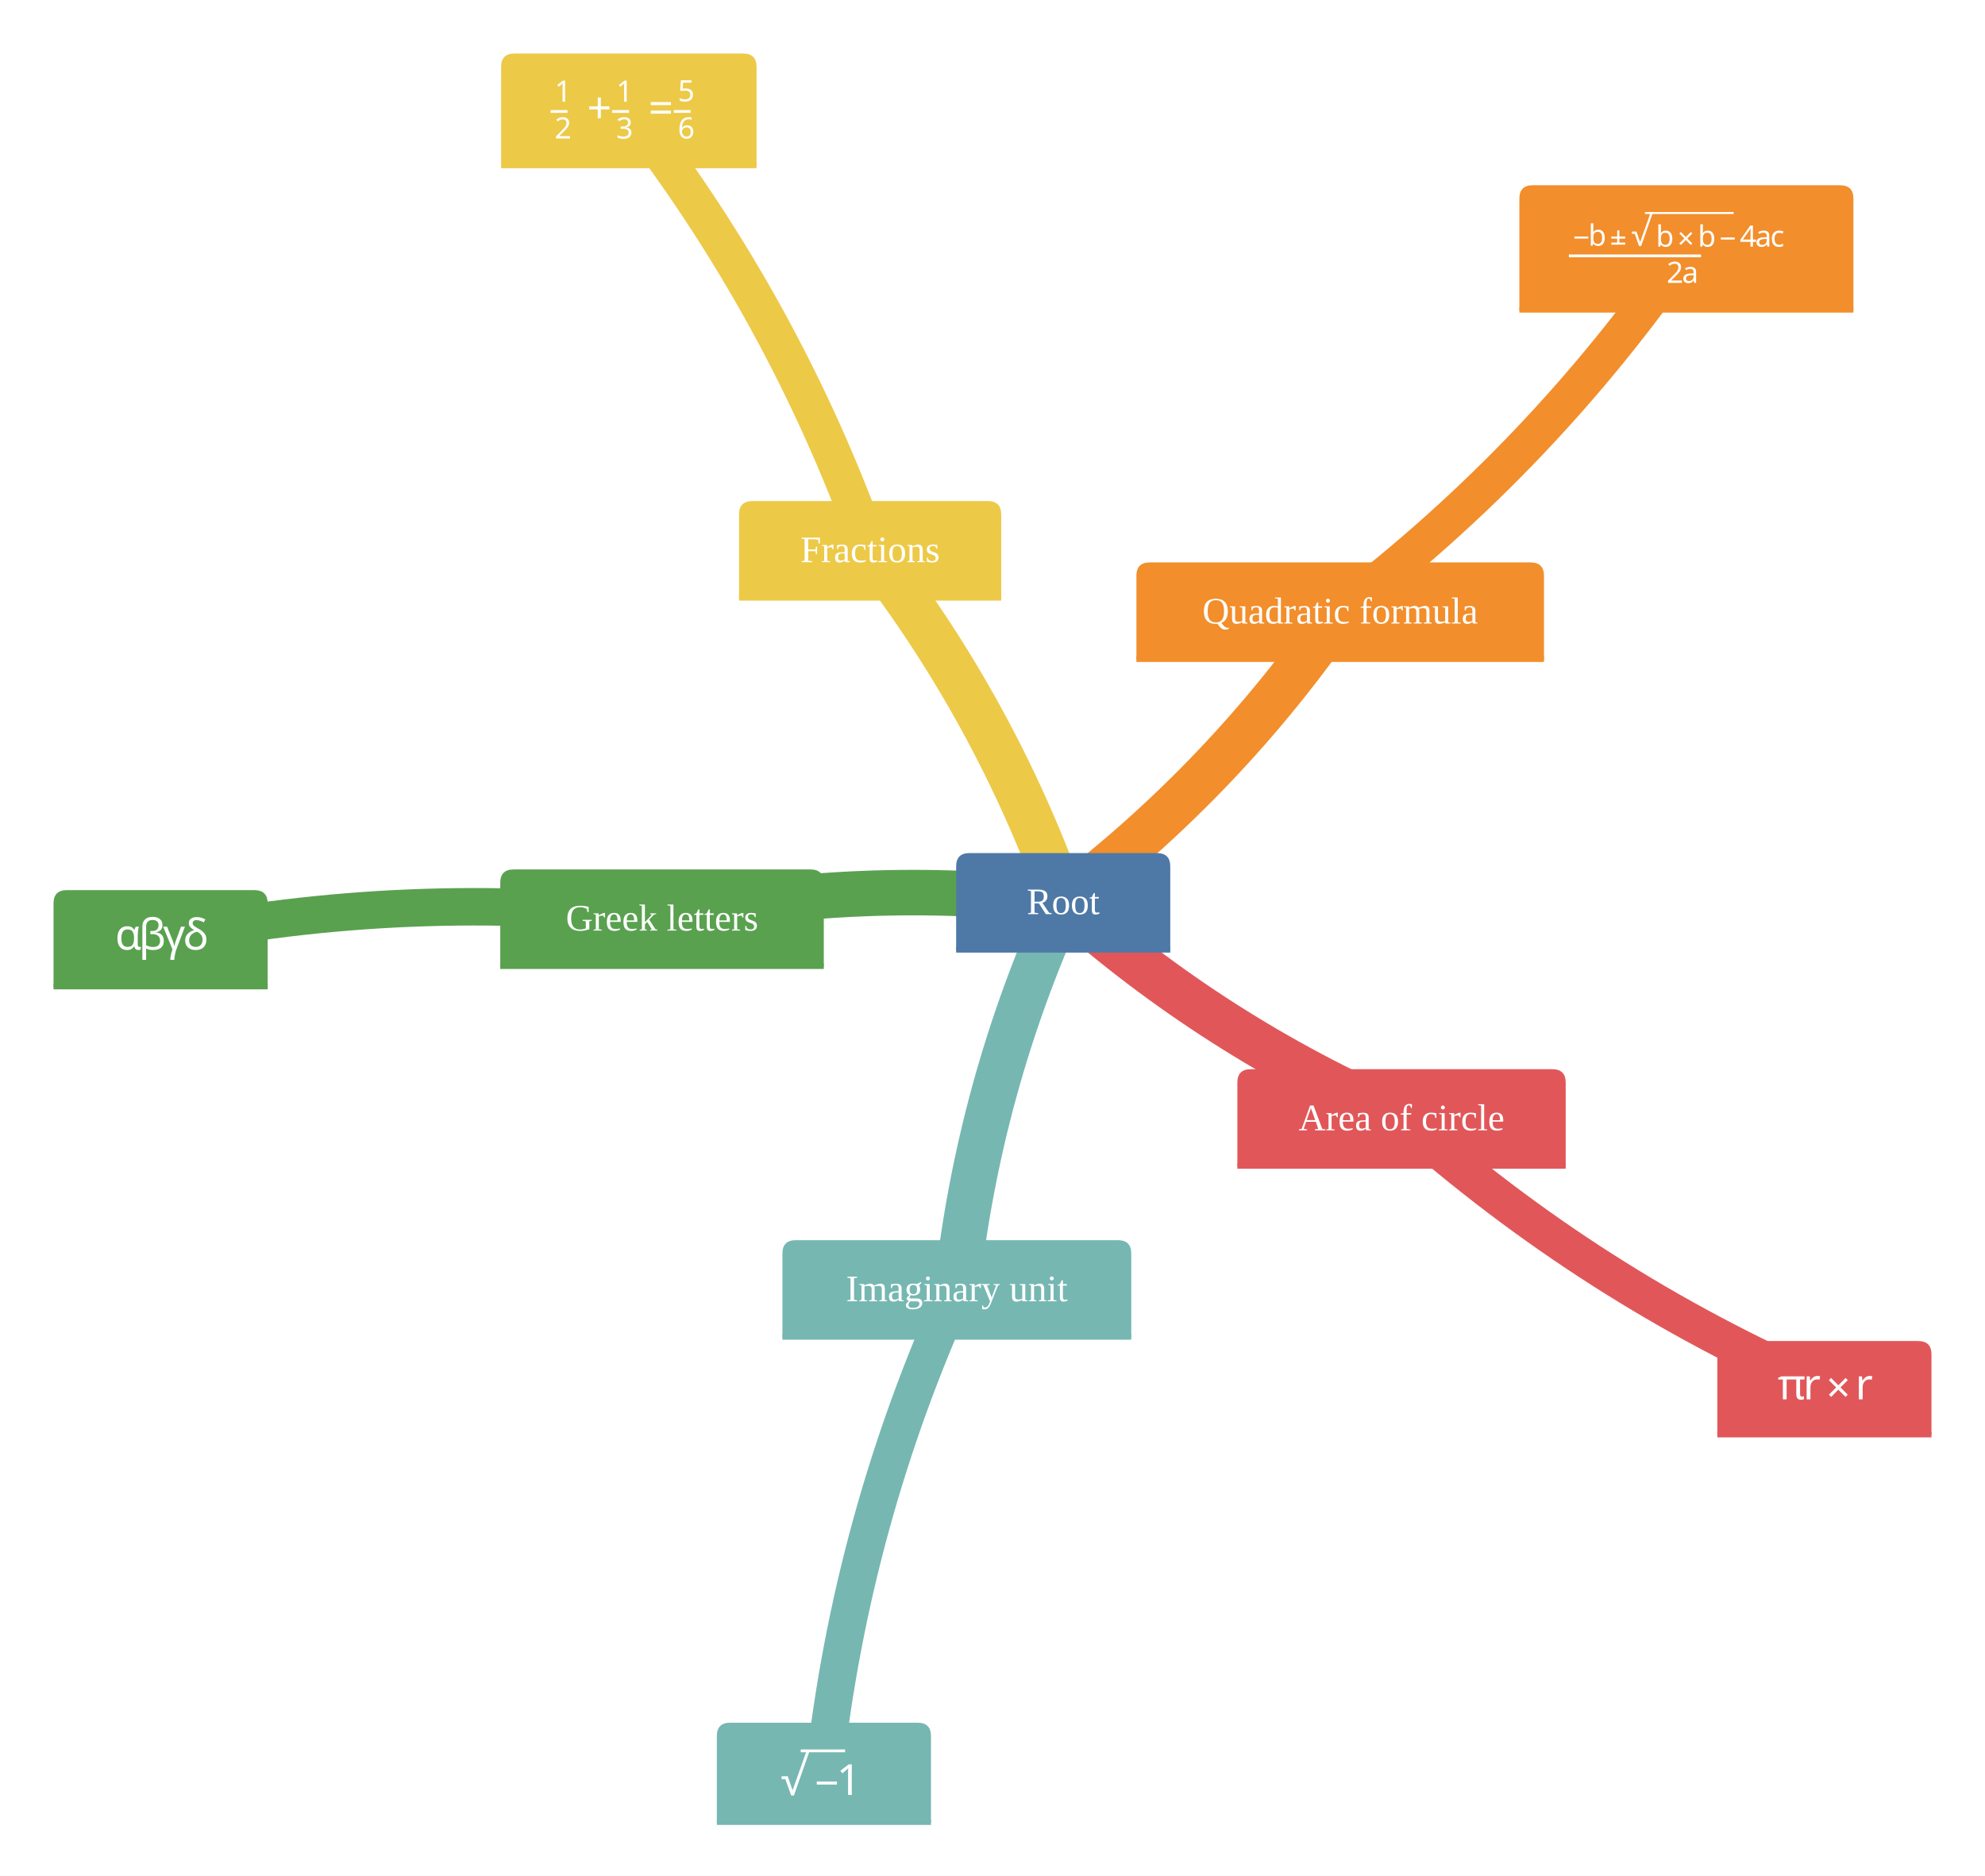
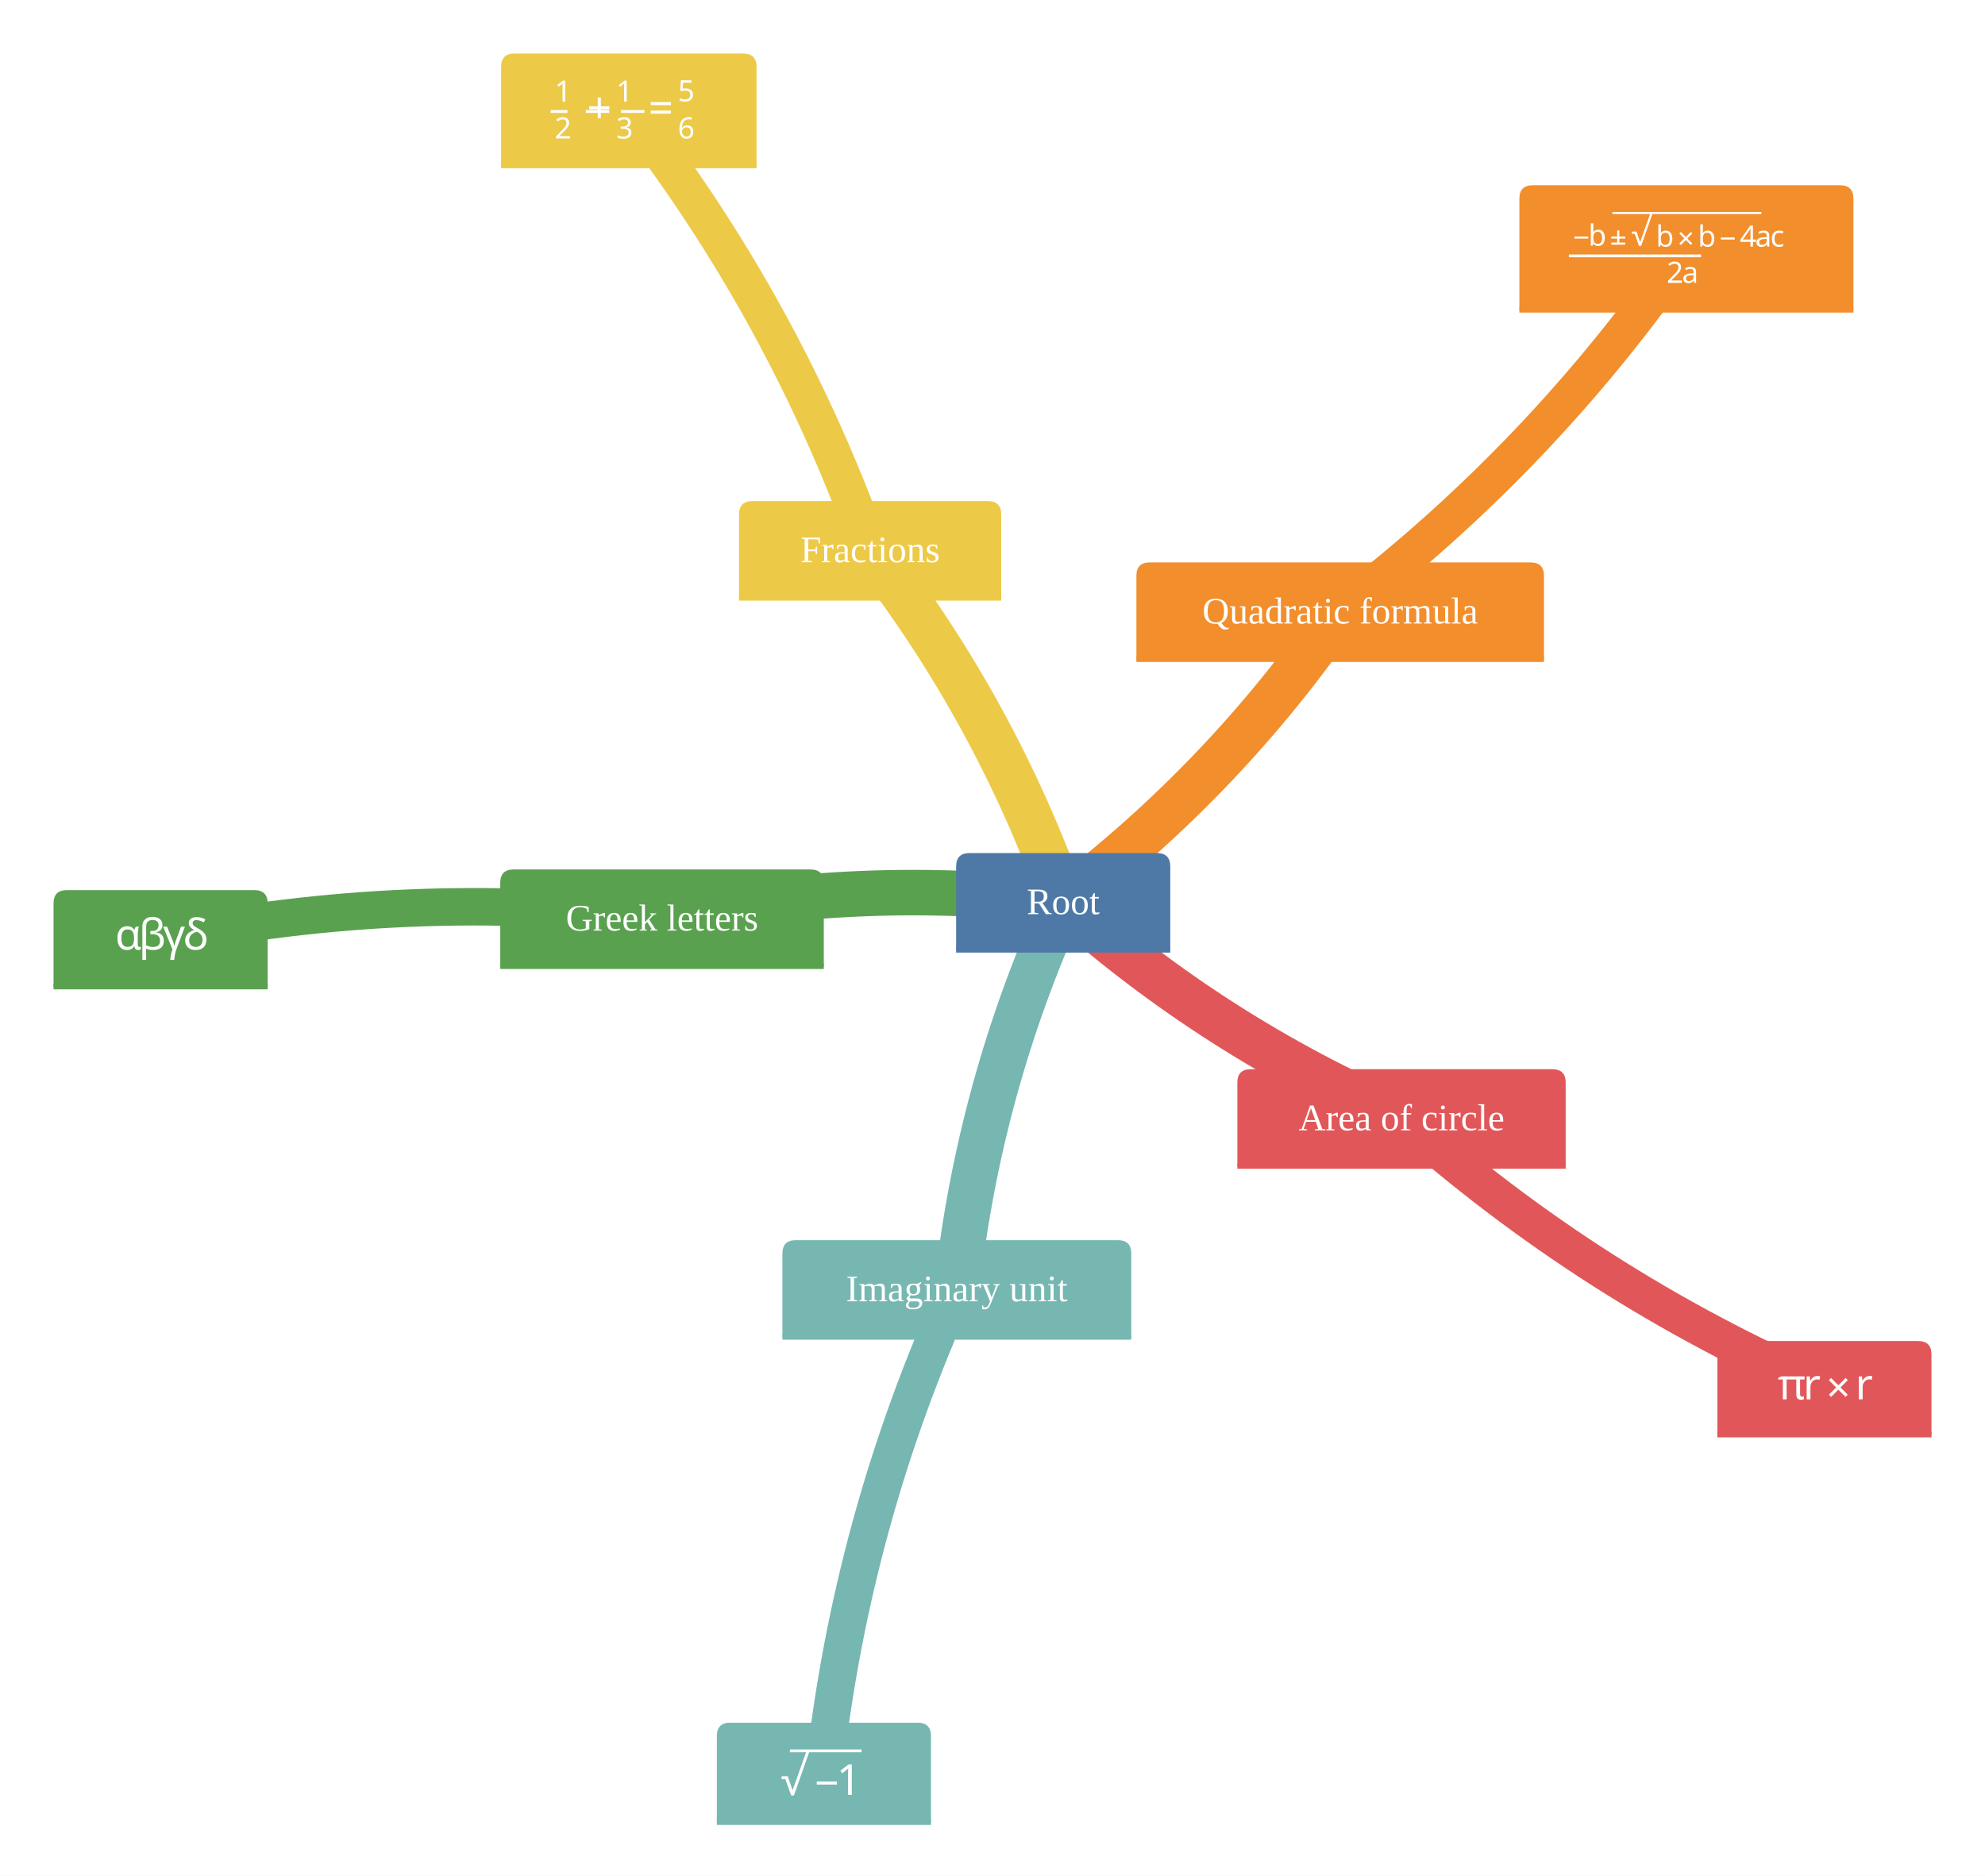
<svg xmlns="http://www.w3.org/2000/svg" viewBox="0 0 741.61 700.89" role="graphics-document document" aria-roledescription="mindmap">
  <rect x="0.00" y="0.00" width="741.61" height="700.89" style="fill:#fff;stroke:none" />
  <g>
    <path d="M397.22,336.85 Q457.65,290.83 500.70,228.25" style="stroke:#f28e2b;stroke-width:17;fill:none" />
    <path d="M500.70,228.25 Q576.23,170.73 630.05,92.51" style="stroke:#f28e2b;stroke-width:14;fill:none" />
    <path d="M397.22,336.85 Q453.96,387.34 523.62,417.61" style="stroke:#e15759;stroke-width:17;fill:none" />
    <path d="M523.62,417.61 Q594.54,480.73 681.61,518.58" style="stroke:#e15759;stroke-width:14;fill:none" />
    <path d="M397.22,336.85 Q365.78,405.99 357.48,481.49" style="stroke:#76b7b2;stroke-width:17;fill:none" />
    <path d="M357.48,481.49 Q318.19,567.91 307.82,662.29" style="stroke:#76b7b2;stroke-width:14;fill:none" />
    <path d="M397.22,336.85 Q321.79,327.92 247.34,342.97" style="stroke:#59a14f;stroke-width:17;fill:none" />
    <path d="M247.34,342.97 Q153.06,331.81 60.00,350.63" style="stroke:#59a14f;stroke-width:14;fill:none" />
    <path d="M397.22,336.85 Q371.67,265.32 325.09,205.33" style="stroke:#edc948;stroke-width:17;fill:none" />
    <path d="M325.09,205.33 Q293.16,115.91 234.93,40.93" style="stroke:#edc948;stroke-width:14;fill:none" />
  </g>
  <g>
    <g class="mindmap-node section-0" transform="translate(630.05,92.51)">
      <path d="M-62.40 18.29 v-36.58 q0,-5.00 5.00,-5.00 h114.80 q5.00,0 5.00,5.00 v41.58 H-62.40 Z" style="fill:#f28e2b;stroke:none" />
      <line x1="-62.40" y1="23.29" x2="62.40" y2="23.29" style="stroke:#f28e2b;stroke-width:2;fill:none" />
      <g transform="translate(-42.40,-13.29) scale(1.000)">
        <g transform="translate(0,-0.735)">
          <path d="M0.562 10.667 L0.562 9.886 L5.734 9.886 L5.734 10.667 L0.562 10.667 Z" style="fill:#fff" />
          <path d="M9.482 13.432 Q8.779 13.432 8.342 13.182 Q7.904 12.932 7.654 12.573 L7.576 12.573 L7.373 13.323 L6.685 13.323 L6.685 4.964 L7.654 4.964 L7.654 6.995 Q7.654 7.370 7.623 7.698 Q7.623 8.026 7.592 8.214 L7.654 8.214 Q7.904 7.839 8.342 7.589 Q8.779 7.323 9.482 7.323 Q10.576 7.323 11.232 8.104 Q11.904 8.854 11.904 10.370 Q11.904 11.886 11.232 12.667 Q10.560 13.432 9.482 13.432 Z M9.342 12.636 Q10.123 12.636 10.514 12.042 Q10.904 11.464 10.904 10.370 Q10.904 8.136 9.310 8.136 Q8.373 8.136 8.014 8.667 Q7.654 9.214 7.654 10.339 L7.654 10.386 Q7.654 11.479 7.998 12.057 Q8.373 12.636 9.342 12.636 Z" style="fill:#fff" />
          <path d="M16.547 12.932 L16.547 10.667 L14.360 10.667 L14.360 9.886 L16.547 9.886 L16.547 7.604 L17.344 7.604 L17.344 9.886 L19.531 9.886 L19.531 10.667 L17.344 10.667 L17.344 12.932 L16.547 12.932 Z M14.360 12.932 L14.360 12.151 L19.531 12.151 L19.531 12.932 L14.360 12.932 Z" style="fill:#fff" />
          <path d="M24.705 13.446 L23.096 8.883 L22.033 8.883 L22.033 8.039 L23.752 8.039 L25.112 11.992 L29.096 0.758 L29.940 0.758 L25.487 13.446 L24.705 13.446 Z" style="fill:#fff" />
-           <rect x="26.92" y="0.74" width="33.12" height="0.74" style="fill:#fff" />
+           <rect x="14.74" y="0.74" width="55.71" height="0.74" style="fill:#fff" />
          <path d="M34.722 13.787 Q34.019 13.787 33.582 13.537 Q33.144 13.287 32.894 12.927 L32.816 12.927 L32.613 13.677 L31.925 13.677 L31.925 5.318 L32.894 5.318 L32.894 7.349 Q32.894 7.724 32.863 8.052 Q32.863 8.381 32.832 8.568 L32.894 8.568 Q33.144 8.193 33.582 7.943 Q34.019 7.677 34.722 7.677 Q35.816 7.677 36.472 8.459 Q37.144 9.209 37.144 10.724 Q37.144 12.240 36.472 13.021 Q35.800 13.787 34.722 13.787 Z M34.582 12.990 Q35.363 12.990 35.753 12.396 Q36.144 11.818 36.144 10.724 Q36.144 8.490 34.550 8.490 Q33.613 8.490 33.253 9.021 Q32.894 9.568 32.894 10.693 L32.894 10.740 Q32.894 11.834 33.238 12.412 Q33.613 12.990 34.582 12.990 Z" style="fill:#fff" />
          <path d="M40.334 13.052 L39.756 12.490 L41.615 10.615 L39.756 8.756 L40.318 8.193 L42.178 10.068 L44.068 8.193 L44.615 8.756 L42.740 10.615 L44.599 12.490 L44.053 13.052 L42.178 11.193 L40.334 13.052 Z" style="fill:#fff" />
          <path d="M50.398 13.787 Q49.695 13.787 49.258 13.537 Q48.820 13.287 48.570 12.927 L48.492 12.927 L48.289 13.677 L47.601 13.677 L47.601 5.318 L48.570 5.318 L48.570 7.349 Q48.570 7.724 48.539 8.052 Q48.539 8.381 48.508 8.568 L48.570 8.568 Q48.820 8.193 49.258 7.943 Q49.695 7.677 50.398 7.677 Q51.492 7.677 52.148 8.459 Q52.820 9.209 52.820 10.724 Q52.820 12.240 52.148 13.021 Q51.476 13.787 50.398 13.787 Z M50.258 12.990 Q51.039 12.990 51.430 12.396 Q51.820 11.818 51.820 10.724 Q51.820 8.490 50.226 8.490 Q49.289 8.490 48.930 9.021 Q48.570 9.568 48.570 10.693 L48.570 10.740 Q48.570 11.834 48.914 12.412 Q49.289 12.990 50.258 12.990 Z" style="fill:#fff" />
          <path d="M55.276 11.021 L55.276 10.240 L60.447 10.240 L60.447 11.021 L55.276 11.021 Z" style="fill:#fff" />
          <path d="M66.340 13.677 L66.340 11.896 L62.575 11.896 L62.575 11.068 L66.262 5.787 L67.262 5.787 L67.262 11.021 L68.418 11.021 L68.418 11.896 L67.262 11.896 L67.262 13.677 L66.340 13.677 Z M63.512 11.021 L66.340 11.021 L66.340 8.552 Q66.340 7.974 66.340 7.584 Q66.371 7.177 66.387 6.818 L66.340 6.818 Q66.262 7.021 66.121 7.271 Q65.996 7.506 65.871 7.677 L63.512 11.021 Z" style="fill:#fff" />
          <path d="M70.447 13.787 Q69.651 13.787 69.119 13.365 Q68.588 12.943 68.588 12.037 Q68.588 11.162 69.291 10.693 Q69.979 10.209 71.416 10.162 L72.416 10.131 L72.416 9.771 Q72.416 9.037 72.104 8.756 Q71.791 8.459 71.197 8.459 Q70.744 8.459 70.322 8.599 Q69.901 8.740 69.541 8.912 L69.244 8.193 Q69.635 7.974 70.151 7.834 Q70.682 7.677 71.260 7.677 Q72.338 7.677 72.854 8.162 Q73.369 8.631 73.369 9.662 L73.369 13.677 L72.666 13.677 L72.479 12.834 L72.432 12.834 Q72.041 13.318 71.619 13.552 Q71.197 13.787 70.447 13.787 Z M70.666 13.006 Q71.416 13.006 71.916 12.599 Q72.416 12.177 72.416 11.318 L72.416 10.802 L71.541 10.834 Q70.447 10.865 70.010 11.177 Q69.588 11.490 69.588 12.052 Q69.588 12.537 69.885 12.771 Q70.197 13.006 70.666 13.006 Z" style="fill:#fff" />
          <path d="M77.022 13.787 Q76.241 13.787 75.632 13.474 Q75.022 13.146 74.679 12.474 Q74.335 11.802 74.335 10.756 Q74.335 9.677 74.694 8.990 Q75.054 8.302 75.679 7.990 Q76.304 7.677 77.085 7.677 Q77.538 7.677 77.960 7.771 Q78.382 7.865 78.647 7.990 L78.350 8.787 Q78.085 8.693 77.725 8.599 Q77.382 8.521 77.069 8.521 Q75.335 8.521 75.335 10.756 Q75.335 11.818 75.757 12.396 Q76.179 12.959 77.007 12.959 Q77.491 12.959 77.866 12.849 Q78.241 12.756 78.538 12.615 L78.538 13.474 Q78.241 13.615 77.882 13.693 Q77.538 13.787 77.022 13.787 Z" style="fill:#fff" />
          <rect x="-1.50" y="16.60" width="49.36" height="1.05" style="fill:#fff" />
          <path d="M35.531 27.209 L35.531 26.412 L37.578 24.334 Q38.172 23.741 38.594 23.272 Q39.000 22.803 39.203 22.366 Q39.406 21.912 39.406 21.397 Q39.406 20.741 39.031 20.412 Q38.641 20.069 38.031 20.069 Q37.453 20.069 37.016 20.272 Q36.578 20.459 36.141 20.819 L35.609 20.162 Q36.078 19.787 36.672 19.522 Q37.281 19.241 38.031 19.241 Q39.125 19.241 39.766 19.803 Q40.406 20.350 40.406 21.334 Q40.406 21.944 40.141 22.491 Q39.891 23.022 39.438 23.553 Q39.000 24.069 38.391 24.662 L36.750 26.287 L36.750 26.334 L40.719 26.334 L40.719 27.209 L35.531 27.209 Z" style="fill:#fff" />
          <path d="M43.107 27.319 Q42.310 27.319 41.779 26.897 Q41.248 26.475 41.248 25.569 Q41.248 24.694 41.951 24.225 Q42.639 23.741 44.076 23.694 L45.076 23.662 L45.076 23.303 Q45.076 22.569 44.764 22.287 Q44.451 21.991 43.857 21.991 Q43.404 21.991 42.982 22.131 Q42.560 22.272 42.201 22.444 L41.904 21.725 Q42.295 21.506 42.810 21.366 Q43.342 21.209 43.920 21.209 Q44.998 21.209 45.514 21.694 Q46.029 22.162 46.029 23.194 L46.029 27.209 L45.326 27.209 L45.139 26.366 L45.092 26.366 Q44.701 26.850 44.279 27.084 Q43.857 27.319 43.107 27.319 Z M43.326 26.537 Q44.076 26.537 44.576 26.131 Q45.076 25.709 45.076 24.850 L45.076 24.334 L44.201 24.366 Q43.107 24.397 42.670 24.709 Q42.248 25.022 42.248 25.584 Q42.248 26.069 42.545 26.303 Q42.857 26.537 43.326 26.537 Z" style="fill:#fff" />
        </g>
      </g>
    </g>
    <g class="mindmap-node section-0" transform="translate(500.70,228.25)">
      <path d="M-76.13 13.09 v-26.19 q0,-5.00 5.00,-5.00 h142.27 q5.00,0 5.00,5.00 v31.19 H-76.13 Z" style="fill:#f28e2b;stroke:none" />
      <line x1="-76.13" y1="18.09" x2="76.13" y2="18.09" style="stroke:#f28e2b;stroke-width:2;fill:none" />
      <text x="0.00" y="0.00" text-anchor="middle" dominant-baseline="central" style="fill:#fff;font-size:14px">Quadratic formula</text>
    </g>
    <g class="mindmap-node section-1" transform="translate(681.61,518.58)">
      <path d="M-40.00 12.50 v-25.00 q0,-5.00 5.00,-5.00 h70.00 q5.00,0 5.00,5.00 v30.00 H-40.00 Z" style="fill:#e15759;stroke:none" />
      <line x1="-40.00" y1="17.50" x2="40.00" y2="17.50" style="stroke:#e15759;stroke-width:2;fill:none" />
      <g transform="translate(-17.45,-4.45) scale(1.000)">
        <g transform="translate(0,-0.431)">
          <path d="M8.734 9.322 Q6.953 9.322 6.953 7.275 L6.953 1.759 L3.328 1.759 L3.328 9.166 L1.938 9.166 L1.938 1.759 L0.188 1.759 L0.188 1.150 L1.344 0.588 L10.031 0.588 L10.031 1.759 L8.359 1.759 L8.359 7.181 Q8.359 7.744 8.562 7.963 Q8.766 8.181 9.094 8.181 Q9.312 8.181 9.484 8.119 Q9.688 8.072 9.797 8.009 L9.797 9.119 Q9.656 9.181 9.375 9.244 Q9.109 9.322 8.734 9.322 Z" style="fill:#fff" />
          <path d="M10.820 9.166 L10.820 0.588 L11.976 0.588 L12.132 2.150 L12.195 2.150 Q12.617 1.447 13.273 0.947 Q13.929 0.431 14.820 0.431 Q15.054 0.431 15.335 0.463 Q15.617 0.478 15.835 0.525 L15.648 1.822 Q15.445 1.775 15.195 1.744 Q14.945 1.713 14.726 1.713 Q14.070 1.713 13.492 2.072 Q12.913 2.431 12.570 3.088 Q12.226 3.728 12.226 4.588 L12.226 9.166 L10.820 9.166 Z" style="fill:#fff" />
          <path d="M19.964 8.259 L19.136 7.431 L21.839 4.713 L19.120 2.009 L19.949 1.181 L22.652 3.916 L25.386 1.181 L26.183 1.994 L23.464 4.713 L26.167 7.431 L25.370 8.259 L22.636 5.556 L19.964 8.259 Z" style="fill:#fff" />
          <path d="M30.329 9.166 L30.329 0.588 L31.485 0.588 L31.641 2.150 L31.704 2.150 Q32.126 1.447 32.782 0.947 Q33.438 0.431 34.329 0.431 Q34.563 0.431 34.844 0.463 Q35.126 0.478 35.344 0.525 L35.157 1.822 Q34.954 1.775 34.704 1.744 Q34.454 1.713 34.235 1.713 Q33.579 1.713 33.001 2.072 Q32.422 2.431 32.079 3.088 Q31.735 3.728 31.735 4.588 L31.735 9.166 L30.329 9.166 Z" style="fill:#fff" />
        </g>
      </g>
    </g>
    <g class="mindmap-node section-1" transform="translate(523.62,417.61)">
      <path d="M-61.33 13.09 v-26.19 q0,-5.00 5.00,-5.00 h112.66 q5.00,0 5.00,5.00 v31.19 H-61.33 Z" style="fill:#e15759;stroke:none" />
      <line x1="-61.33" y1="18.09" x2="61.33" y2="18.09" style="stroke:#e15759;stroke-width:2;fill:none" />
      <text x="0.00" y="0.00" text-anchor="middle" dominant-baseline="central" style="fill:#fff;font-size:14px">Area of circle</text>
    </g>
    <g class="mindmap-node section-2" transform="translate(307.82,662.29)">
      <path d="M-40.00 13.60 v-27.20 q0,-5.00 5.00,-5.00 h70.00 q5.00,0 5.00,5.00 v32.20 H-40.00 Z" style="fill:#76b7b2;stroke:none" />
      <line x1="-40.00" y1="18.60" x2="40.00" y2="18.60" style="stroke:#76b7b2;stroke-width:2;fill:none" />
      <g transform="translate(-16.62,-8.60) scale(1.000)">
        <g transform="translate(0,-1.050)">
          <path d="M4.391 18.245 L2.219 12.167 L0.812 12.167 L0.812 11.042 L3.109 11.042 L4.906 16.308 L10.219 1.339 L11.359 1.339 L5.422 18.245 L4.391 18.245 Z" style="fill:#fff" />
-           <rect x="7.96" y="1.05" width="16.58" height="1.05" style="fill:#fff" />
+           <rect x="3.91" y="1.05" width="26.77" height="1.05" style="fill:#fff" />
          <path d="M13.947 14.163 L13.947 13.022 L21.478 13.022 L21.478 14.163 L13.947 14.163 Z" style="fill:#fff" />
          <path d="M25.642 18.038 L25.642 10.053 Q25.642 9.366 25.658 8.944 Q25.689 8.538 25.721 8.084 Q25.455 8.319 25.252 8.522 Q25.049 8.694 24.721 8.959 L23.502 9.959 L22.767 9.006 L25.861 6.616 L27.033 6.616 L27.033 18.038 L25.642 18.038 Z" style="fill:#fff" />
        </g>
      </g>
    </g>
    <g class="mindmap-node section-2" transform="translate(357.48,481.49)">
      <path d="M-65.16 13.09 v-26.19 q0,-5.00 5.00,-5.00 h120.33 q5.00,0 5.00,5.00 v31.19 H-65.16 Z" style="fill:#76b7b2;stroke:none" />
      <line x1="-65.16" y1="18.09" x2="65.16" y2="18.09" style="stroke:#76b7b2;stroke-width:2;fill:none" />
      <text x="0.00" y="0.00" text-anchor="middle" dominant-baseline="central" style="fill:#fff;font-size:14px">Imaginary unit</text>
    </g>
    <g class="mindmap-node section-3" transform="translate(60.00,350.63)">
      <path d="M-40.00 13.04 v-26.08 q0,-5.00 5.00,-5.00 h70.00 q5.00,0 5.00,5.00 v31.08 H-40.00 Z" style="fill:#59a14f;stroke:none" />
      <line x1="-40.00" y1="18.04" x2="40.00" y2="18.04" style="stroke:#59a14f;stroke-width:2;fill:none" />
      <g transform="translate(-17.00,-8.04) scale(1.000)">
        <g transform="translate(0,-0.628)">
          <path d="M4.406 13.019 Q2.828 13.019 1.859 11.925 Q0.875 10.800 0.875 8.613 Q0.875 6.425 1.844 5.284 Q2.797 4.128 4.531 4.128 Q5.469 4.128 6.094 4.456 Q6.734 4.784 7.156 5.441 L7.250 5.441 Q7.328 5.159 7.453 4.847 Q7.578 4.519 7.766 4.284 L8.859 4.284 Q8.750 4.644 8.656 5.222 Q8.562 5.784 8.516 6.425 Q8.469 7.066 8.469 7.644 L8.469 10.972 Q8.469 11.472 8.656 11.675 Q8.844 11.878 9.125 11.878 Q9.250 11.878 9.391 11.831 Q9.531 11.800 9.594 11.784 L9.594 12.816 Q9.484 12.878 9.234 12.941 Q8.969 13.019 8.703 13.019 Q8.109 13.019 7.734 12.738 Q7.359 12.441 7.188 11.706 L7.078 11.706 Q6.703 12.253 6.094 12.644 Q5.484 13.019 4.406 13.019 Z M4.641 11.847 Q5.969 11.847 6.516 11.097 Q7.078 10.331 7.078 8.691 L7.078 8.597 Q7.078 6.988 6.547 6.159 Q6.031 5.316 4.625 5.316 Q3.453 5.316 2.891 6.159 Q2.344 7.003 2.344 8.628 Q2.344 10.222 2.875 11.034 Q3.438 11.847 4.641 11.847 Z" style="fill:#fff" />
          <path d="M10.188 16.706 L10.188 4.300 Q10.188 3.003 10.688 2.206 Q11.188 1.394 12.047 1.003 Q12.907 0.628 14.016 0.628 Q15.079 0.628 15.922 0.972 Q16.750 1.316 17.219 1.988 Q17.688 2.659 17.688 3.675 Q17.688 4.831 17.063 5.503 Q16.438 6.175 15.266 6.363 L15.266 6.425 Q16.719 6.597 17.454 7.378 Q18.204 8.159 18.204 9.613 Q18.204 11.269 17.172 12.144 Q16.141 13.019 14.297 13.019 Q13.375 13.019 12.735 12.878 Q12.110 12.738 11.594 12.472 L11.594 16.706 L10.188 16.706 Z M14.172 11.878 Q15.547 11.878 16.172 11.269 Q16.797 10.644 16.797 9.519 Q16.797 8.253 16.032 7.675 Q15.266 7.081 14.016 7.081 L13.172 7.081 L13.172 5.909 L13.860 5.909 Q15.094 5.909 15.672 5.316 Q16.250 4.722 16.250 3.738 Q16.250 2.753 15.625 2.269 Q15.016 1.784 13.985 1.784 Q13.344 1.784 12.797 2.019 Q12.250 2.238 11.922 2.800 Q11.594 3.363 11.594 4.363 L11.594 11.222 Q12.157 11.503 12.750 11.691 Q13.360 11.878 14.172 11.878 Z" style="fill:#fff" />
          <path d="M20.621 16.706 Q20.621 16.253 20.715 15.581 Q20.824 14.909 21.012 14.159 Q21.199 13.425 21.434 12.769 L17.965 4.284 L19.418 4.284 L21.231 8.784 Q21.403 9.206 21.590 9.706 Q21.762 10.222 21.903 10.691 Q22.043 11.144 22.090 11.441 L22.153 11.441 Q22.199 11.175 22.340 10.706 Q22.481 10.222 22.637 9.706 Q22.809 9.206 22.949 8.847 L24.637 4.284 L26.090 4.284 L22.934 12.659 Q22.684 13.300 22.512 14.034 Q22.340 14.769 22.246 15.456 Q22.137 16.159 22.137 16.706 L20.621 16.706 Z" style="fill:#fff" />
          <path d="M30.120 13.019 Q28.979 13.019 28.089 12.613 Q27.198 12.191 26.682 11.394 Q26.182 10.581 26.182 9.441 Q26.182 8.409 26.620 7.644 Q27.073 6.878 27.823 6.363 Q28.589 5.831 29.526 5.566 Q28.636 5.050 28.089 4.441 Q27.542 3.816 27.542 2.941 Q27.542 1.831 28.370 1.284 Q29.198 0.706 30.432 0.706 Q31.526 0.706 32.307 0.972 Q33.104 1.253 33.729 1.566 L33.120 2.675 Q32.526 2.331 31.854 2.097 Q31.182 1.847 30.370 1.847 Q29.636 1.847 29.307 2.191 Q28.964 2.503 28.964 2.956 Q28.964 3.347 29.182 3.644 Q29.386 3.956 29.854 4.284 Q30.339 4.613 31.120 5.034 Q32.573 5.816 33.339 6.769 Q34.120 7.691 34.120 9.081 Q34.120 11.003 33.026 12.019 Q31.932 13.019 30.120 13.019 Z M30.120 11.847 Q31.354 11.847 32.011 11.144 Q32.667 10.425 32.667 9.097 Q32.667 8.019 32.120 7.347 Q31.589 6.675 30.651 6.175 Q30.151 6.284 29.620 6.519 Q29.120 6.753 28.667 7.128 Q28.214 7.503 27.932 8.081 Q27.667 8.644 27.667 9.456 Q27.667 10.503 28.292 11.175 Q28.948 11.847 30.120 11.847 Z" style="fill:#fff" />
        </g>
      </g>
    </g>
    <g class="mindmap-node section-3" transform="translate(247.34,342.97)">
      <path d="M-60.44 13.09 v-26.19 q0,-5.00 5.00,-5.00 h110.88 q5.00,0 5.00,5.00 v31.19 H-60.44 Z" style="fill:#59a14f;stroke:none" />
      <line x1="-60.44" y1="18.09" x2="60.44" y2="18.09" style="stroke:#59a14f;stroke-width:2;fill:none" />
      <text x="0.00" y="0.00" text-anchor="middle" dominant-baseline="central" style="fill:#fff;font-size:14px">Greek letters</text>
    </g>
    <g class="mindmap-node section-4" transform="translate(234.93,40.93)">
      <path d="M-47.71 15.93 v-31.86 q0,-5.00 5.00,-5.00 h85.43 q5.00,0 5.00,5.00 v36.86 H-47.71 Z" style="fill:#edc948;stroke:none" />
      <line x1="-47.71" y1="20.93" x2="47.71" y2="20.93" style="stroke:#edc948;stroke-width:2;fill:none" />
      <g transform="translate(-27.71,-10.93) scale(1.000)">
        <g transform="translate(0,-0.532)">
          <path d="M2.953 8.514 L2.953 3.029 Q2.953 2.545 2.969 2.264 Q2.984 1.982 3.000 1.670 Q2.828 1.842 2.688 1.967 Q2.547 2.092 2.328 2.279 L1.484 2.951 L0.984 2.311 L3.109 0.654 L3.906 0.654 L3.906 8.514 L2.953 8.514 Z" style="fill:#fff" />
          <rect x="-1.50" y="11.66" width="6.29" height="1.05" style="fill:#fff" />
          <path d="M0.531 22.277 L0.531 21.481 L2.578 19.402 Q3.172 18.809 3.594 18.340 Q4.000 17.871 4.203 17.434 Q4.406 16.981 4.406 16.465 Q4.406 15.809 4.031 15.481 Q3.641 15.137 3.031 15.137 Q2.453 15.137 2.016 15.340 Q1.578 15.527 1.141 15.887 L0.609 15.231 Q1.078 14.856 1.672 14.590 Q2.281 14.309 3.031 14.309 Q4.125 14.309 4.766 14.871 Q5.406 15.418 5.406 16.402 Q5.406 17.012 5.141 17.559 Q4.891 18.090 4.438 18.621 Q4.000 19.137 3.391 19.731 L1.750 21.356 L1.750 21.402 L5.719 21.402 L5.719 22.277 L0.531 22.277 Z" style="fill:#fff" />
          <path d="M16.107 14.706 L16.107 11.409 L12.920 11.409 L12.920 10.268 L16.107 10.268 L16.107 6.972 L17.264 6.972 L17.264 10.268 L20.451 10.268 L20.451 11.409 L17.264 11.409 L17.264 14.706 L16.107 14.706 Z" style="fill:#fff" />
          <path d="M25.956 8.514 L25.956 3.029 Q25.956 2.545 25.972 2.264 Q25.988 1.982 26.003 1.670 Q25.831 1.842 25.691 1.967 Q25.550 2.092 25.331 2.279 L24.488 2.951 L23.988 2.311 L26.113 0.654 L26.909 0.654 L26.909 8.514 L25.956 8.514 Z" style="fill:#fff" />
-           <rect x="21.50" y="11.66" width="6.29" height="1.05" style="fill:#fff" />
+           <rect x="11.65" y="11.66" width="8.75" height="1.05" style="fill:#fff" />
          <path d="M25.659 22.387 Q25.034 22.387 24.503 22.293 Q23.988 22.199 23.503 21.965 L23.503 21.059 Q23.988 21.293 24.566 21.434 Q25.144 21.574 25.659 21.574 Q26.722 21.574 27.191 21.168 Q27.659 20.746 27.659 20.027 Q27.659 19.293 27.066 18.965 Q26.503 18.637 25.456 18.637 L24.691 18.637 L24.691 17.809 L25.472 17.809 Q26.441 17.809 26.925 17.402 Q27.441 16.996 27.441 16.324 Q27.441 15.762 27.050 15.449 Q26.659 15.121 26.003 15.121 Q25.363 15.121 24.909 15.309 Q24.472 15.496 24.019 15.793 L23.534 15.121 Q23.956 14.793 24.581 14.559 Q25.206 14.309 25.988 14.309 Q27.222 14.309 27.816 14.871 Q28.425 15.418 28.425 16.262 Q28.425 17.059 27.988 17.527 Q27.550 17.981 26.800 18.137 L26.800 18.184 Q27.738 18.293 28.206 18.777 Q28.675 19.262 28.675 20.043 Q28.675 20.731 28.347 21.262 Q28.034 21.793 27.363 22.090 Q26.706 22.387 25.659 22.387 Z" style="fill:#fff" />
          <path d="M35.923 9.815 L35.923 8.675 L43.454 8.675 L43.454 9.815 L35.923 9.815 Z M35.923 13.003 L35.923 11.862 L43.454 11.862 L43.454 13.003 L35.923 13.003 Z" style="fill:#fff" />
          <path d="M48.741 8.501 Q48.131 8.501 47.585 8.391 Q47.069 8.282 46.694 8.079 L46.694 7.157 Q47.100 7.407 47.663 7.547 Q48.225 7.672 48.741 7.672 Q49.616 7.672 50.147 7.266 Q50.678 6.844 50.678 5.985 Q50.678 5.219 50.210 4.797 Q49.741 4.391 48.710 4.391 Q48.397 4.391 48.006 4.438 Q47.616 4.501 47.366 4.547 L46.881 4.251 L47.178 0.532 L51.116 0.532 L51.116 1.422 L48.006 1.422 L47.819 3.688 Q48.006 3.657 48.335 3.610 Q48.647 3.579 49.038 3.579 Q50.241 3.579 50.960 4.172 Q51.678 4.782 51.678 5.876 Q51.678 7.110 50.897 7.813 Q50.116 8.501 48.741 8.501 Z" style="fill:#fff" />
-           <rect x="44.51" y="11.66" width="6.29" height="1.05" style="fill:#fff" />
+           <rect x="24.79" y="11.66" width="8.75" height="1.05" style="fill:#fff" />
          <path d="M49.288 22.387 Q48.538 22.387 47.928 22.012 Q47.319 21.637 46.960 20.871 Q46.616 20.106 46.616 18.918 Q46.616 18.074 46.756 17.262 Q46.913 16.434 47.288 15.777 Q47.694 15.106 48.397 14.715 Q49.100 14.309 50.210 14.309 Q50.444 14.309 50.710 14.340 Q51.006 14.356 51.178 14.418 L51.178 15.231 Q50.975 15.168 50.725 15.137 Q50.491 15.106 50.225 15.106 Q49.475 15.106 48.960 15.356 Q48.460 15.606 48.163 16.059 Q47.881 16.496 47.741 17.059 Q47.616 17.637 47.585 18.277 L47.647 18.277 Q47.897 17.902 48.350 17.637 Q48.803 17.356 49.506 17.356 Q50.522 17.356 51.147 17.981 Q51.788 18.606 51.788 19.746 Q51.788 20.981 51.100 21.684 Q50.428 22.387 49.288 22.387 Z M49.272 21.574 Q49.960 21.574 50.397 21.137 Q50.819 20.684 50.819 19.746 Q50.819 18.996 50.444 18.559 Q50.069 18.121 49.303 18.121 Q48.788 18.121 48.397 18.340 Q48.022 18.543 47.803 18.871 Q47.585 19.215 47.585 19.559 Q47.585 20.027 47.772 20.512 Q47.960 20.965 48.335 21.277 Q48.710 21.574 49.272 21.574 Z" style="fill:#fff" />
        </g>
      </g>
    </g>
    <g class="mindmap-node section-4" transform="translate(325.09,205.33)">
      <path d="M-48.98 13.09 v-26.19 q0,-5.00 5.00,-5.00 h87.95 q5.00,0 5.00,5.00 v31.19 H-48.98 Z" style="fill:#edc948;stroke:none" />
      <line x1="-48.98" y1="18.09" x2="48.98" y2="18.09" style="stroke:#edc948;stroke-width:2;fill:none" />
      <text x="0.00" y="0.00" text-anchor="middle" dominant-baseline="central" style="fill:#fff;font-size:14px">Fractions</text>
    </g>
    <g class="mindmap-node section-root" transform="translate(397.22,336.85)">
      <path d="M-40.00 13.09 v-26.19 q0,-5.00 5.00,-5.00 h70.00 q5.00,0 5.00,5.00 v31.19 H-40.00 Z" style="fill:#4e79a7;stroke:none" />
      <line x1="-40.00" y1="18.09" x2="40.00" y2="18.09" style="stroke:#4e79a7;stroke-width:2;fill:none" />
      <text x="0.00" y="0.00" text-anchor="middle" dominant-baseline="central" style="fill:#fff;font-size:14px">Root</text>
    </g>
  </g>
</svg>
